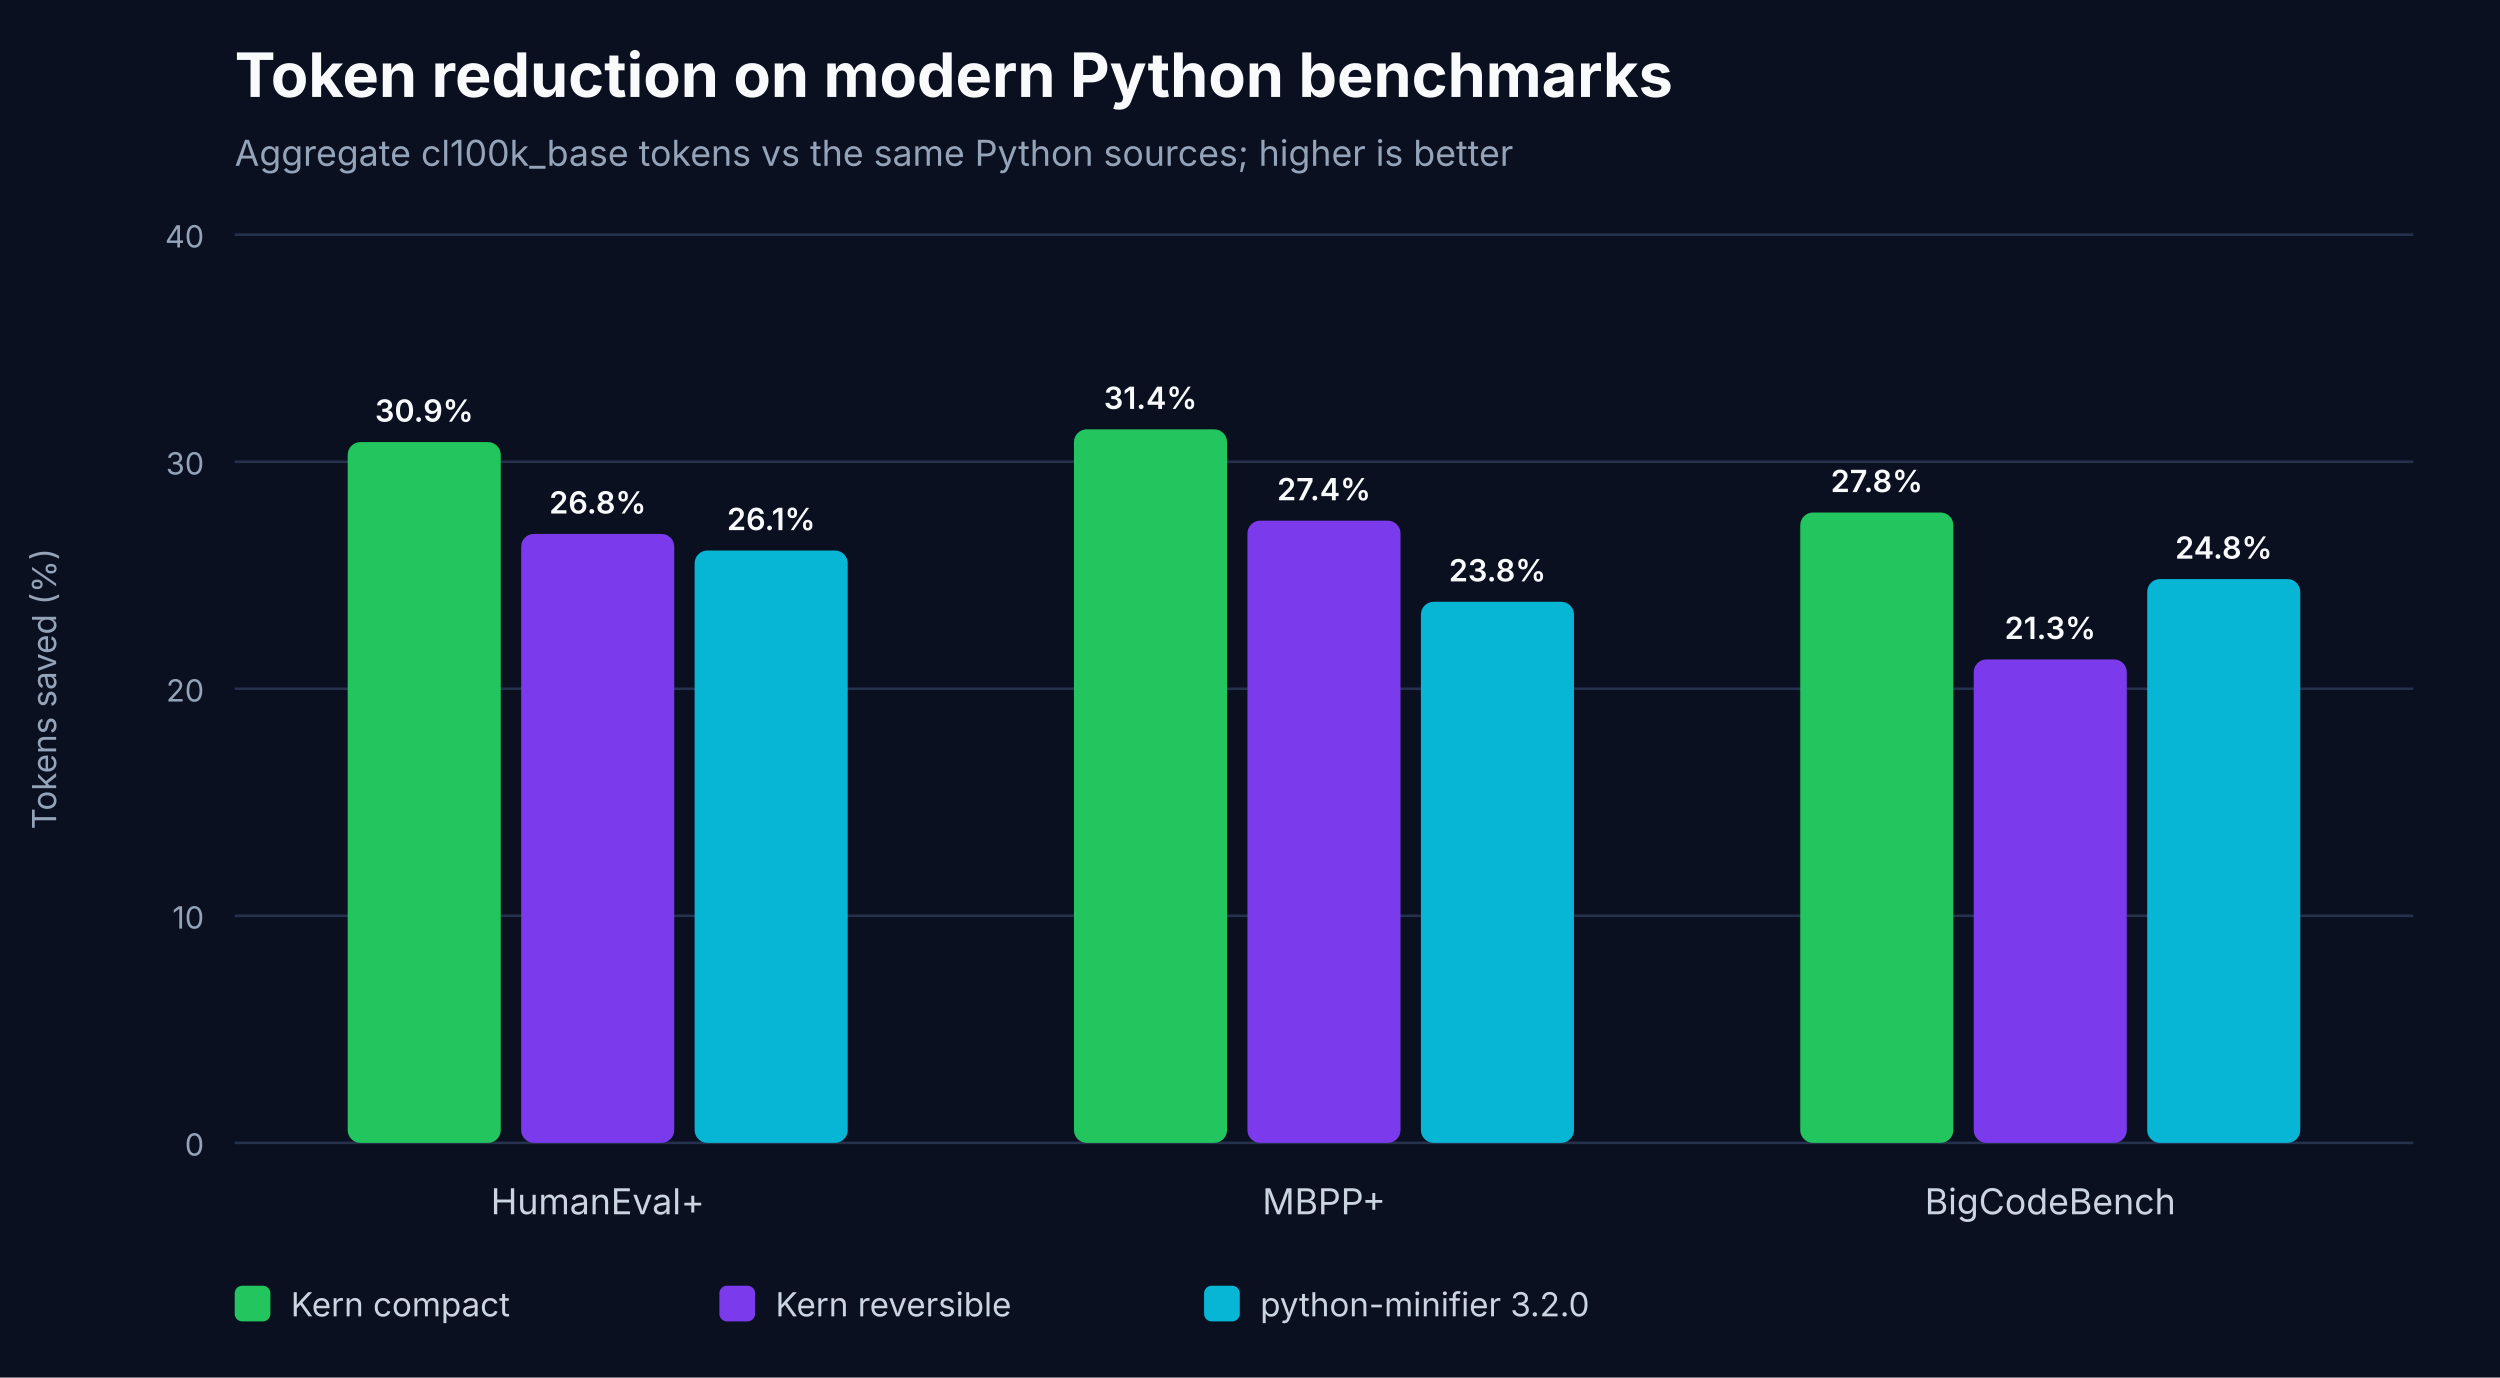
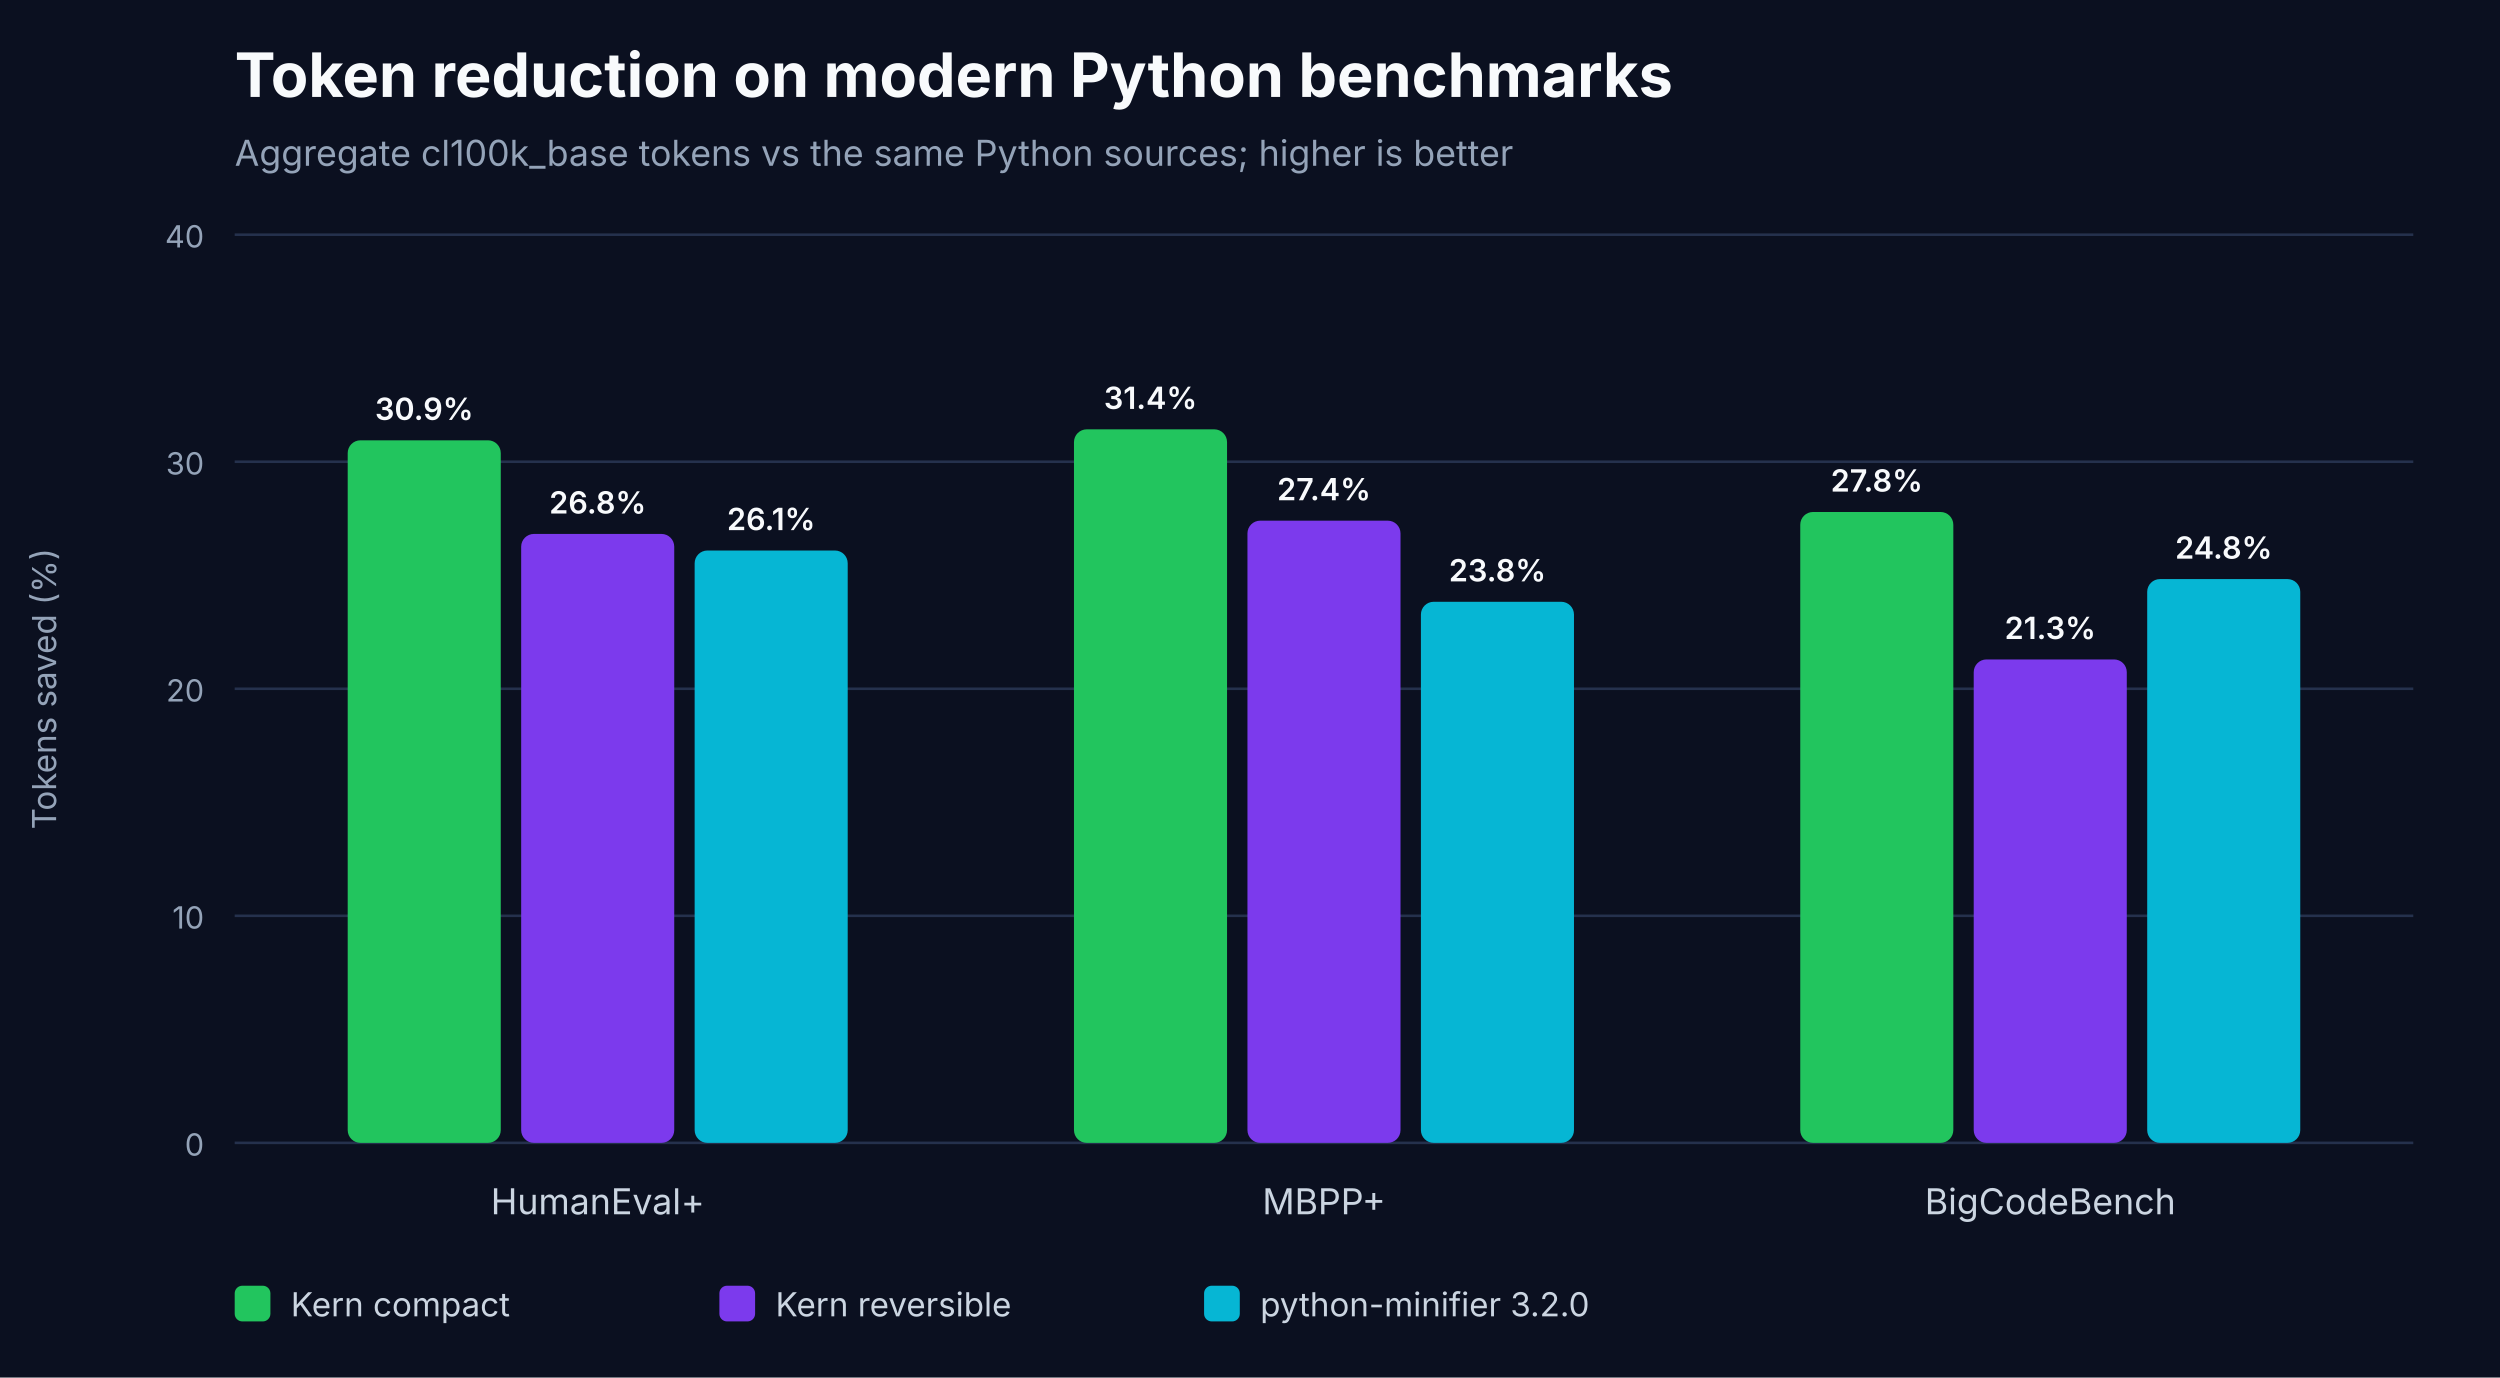
<svg xmlns="http://www.w3.org/2000/svg" width="980" height="540" viewBox="0 0 980 540" role="img" aria-labelledby="title desc">
  <rect width="100%" height="100%" fill="#0b1020" />
  <text x="92" y="38" fill="#f8fafc" font-family="Inter,system-ui,sans-serif" font-size="24" font-weight="700">Token reduction on modern Python benchmarks</text>
  <text x="92" y="65" fill="#94a3b8" font-family="Inter,system-ui,sans-serif" font-size="14">Aggregate cl100k_base tokens vs the same Python sources; higher is better</text>
  <line x1="92" y1="448.0" x2="946" y2="448.0" stroke="#25314d" stroke-width="1" />
  <text x="80" y="453.0" fill="#94a3b8" text-anchor="end" font-family="Inter,system-ui,sans-serif" font-size="12">0</text>
  <line x1="92" y1="359.0" x2="946" y2="359.0" stroke="#25314d" stroke-width="1" />
  <text x="80" y="364.0" fill="#94a3b8" text-anchor="end" font-family="Inter,system-ui,sans-serif" font-size="12">10</text>
  <line x1="92" y1="270.0" x2="946" y2="270.0" stroke="#25314d" stroke-width="1" />
  <text x="80" y="275.0" fill="#94a3b8" text-anchor="end" font-family="Inter,system-ui,sans-serif" font-size="12">20</text>
  <line x1="92" y1="181.0" x2="946" y2="181.0" stroke="#25314d" stroke-width="1" />
  <text x="80" y="186.0" fill="#94a3b8" text-anchor="end" font-family="Inter,system-ui,sans-serif" font-size="12">30</text>
  <line x1="92" y1="92.0" x2="946" y2="92.0" stroke="#25314d" stroke-width="1" />
  <text x="80" y="97.0" fill="#94a3b8" text-anchor="end" font-family="Inter,system-ui,sans-serif" font-size="12">40</text>
  <text x="22" y="270.0" fill="#94a3b8" text-anchor="middle" transform="rotate(-90 22 270.0)" font-family="Inter,system-ui,sans-serif" font-size="13">Tokens saved (%)</text>
  <text x="234.3" y="476" fill="#cbd5e1" text-anchor="middle" font-family="Inter,system-ui,sans-serif" font-size="14">HumanEval+</text>
-   <rect x="136.3" y="173.3" width="60.0" height="274.7" rx="5" fill="#22c55e" />
-   <text x="166.3" y="165.3" fill="#f8fafc" text-anchor="middle" font-family="Inter,system-ui,sans-serif" font-size="12" font-weight="600">30.9%</text>
+   <rect x="136.3" y="172.6" width="60.0" height="275.4" rx="5" fill="#22c55e" />
+   <text x="166.3" y="164.6" fill="#f8fafc" text-anchor="middle" font-family="Inter,system-ui,sans-serif" font-size="12" font-weight="600">30.9%</text>
  <rect x="204.3" y="209.3" width="60.0" height="238.7" rx="5" fill="#7c3aed" />
  <text x="234.3" y="201.3" fill="#f8fafc" text-anchor="middle" font-family="Inter,system-ui,sans-serif" font-size="12" font-weight="600">26.8%</text>
  <rect x="272.3" y="215.8" width="60.0" height="232.2" rx="5" fill="#06b6d4" />
  <text x="302.3" y="207.8" fill="#f8fafc" text-anchor="middle" font-family="Inter,system-ui,sans-serif" font-size="12" font-weight="600">26.1%</text>
  <text x="519.0" y="476" fill="#cbd5e1" text-anchor="middle" font-family="Inter,system-ui,sans-serif" font-size="14">MBPP+</text>
  <rect x="421.0" y="168.3" width="60.0" height="279.7" rx="5" fill="#22c55e" />
  <text x="451.0" y="160.3" fill="#f8fafc" text-anchor="middle" font-family="Inter,system-ui,sans-serif" font-size="12" font-weight="600">31.4%</text>
  <rect x="489.0" y="204.1" width="60.0" height="243.9" rx="5" fill="#7c3aed" />
  <text x="519.0" y="196.1" fill="#f8fafc" text-anchor="middle" font-family="Inter,system-ui,sans-serif" font-size="12" font-weight="600">27.4%</text>
  <rect x="557.0" y="235.9" width="60.0" height="212.1" rx="5" fill="#06b6d4" />
  <text x="587.0" y="227.9" fill="#f8fafc" text-anchor="middle" font-family="Inter,system-ui,sans-serif" font-size="12" font-weight="600">23.8%</text>
  <text x="803.7" y="476" fill="#cbd5e1" text-anchor="middle" font-family="Inter,system-ui,sans-serif" font-size="14">BigCodeBench</text>
-   <rect x="705.7" y="200.9" width="60.0" height="247.1" rx="5" fill="#22c55e" />
-   <text x="735.7" y="192.9" fill="#f8fafc" text-anchor="middle" font-family="Inter,system-ui,sans-serif" font-size="12" font-weight="600">27.8%</text>
+   <rect x="705.7" y="200.7" width="60.0" height="247.3" rx="5" fill="#22c55e" />
+   <text x="735.7" y="192.7" fill="#f8fafc" text-anchor="middle" font-family="Inter,system-ui,sans-serif" font-size="12" font-weight="600">27.8%</text>
  <rect x="773.7" y="258.5" width="60.0" height="189.5" rx="5" fill="#7c3aed" />
  <text x="803.7" y="250.5" fill="#f8fafc" text-anchor="middle" font-family="Inter,system-ui,sans-serif" font-size="12" font-weight="600">21.3%</text>
  <rect x="841.7" y="227.0" width="60.0" height="221.0" rx="5" fill="#06b6d4" />
  <text x="871.7" y="219.0" fill="#f8fafc" text-anchor="middle" font-family="Inter,system-ui,sans-serif" font-size="12" font-weight="600">24.8%</text>
  <rect x="92" y="504" width="14" height="14" rx="3" fill="#22c55e" />
  <text x="114" y="516" fill="#cbd5e1" font-family="Inter,system-ui,sans-serif" font-size="13">Kern compact</text>
  <rect x="282" y="504" width="14" height="14" rx="3" fill="#7c3aed" />
  <text x="304" y="516" fill="#cbd5e1" font-family="Inter,system-ui,sans-serif" font-size="13">Kern reversible</text>
  <rect x="472" y="504" width="14" height="14" rx="3" fill="#06b6d4" />
  <text x="494" y="516" fill="#cbd5e1" font-family="Inter,system-ui,sans-serif" font-size="13">python-minifier 3.2.0</text>
</svg>
